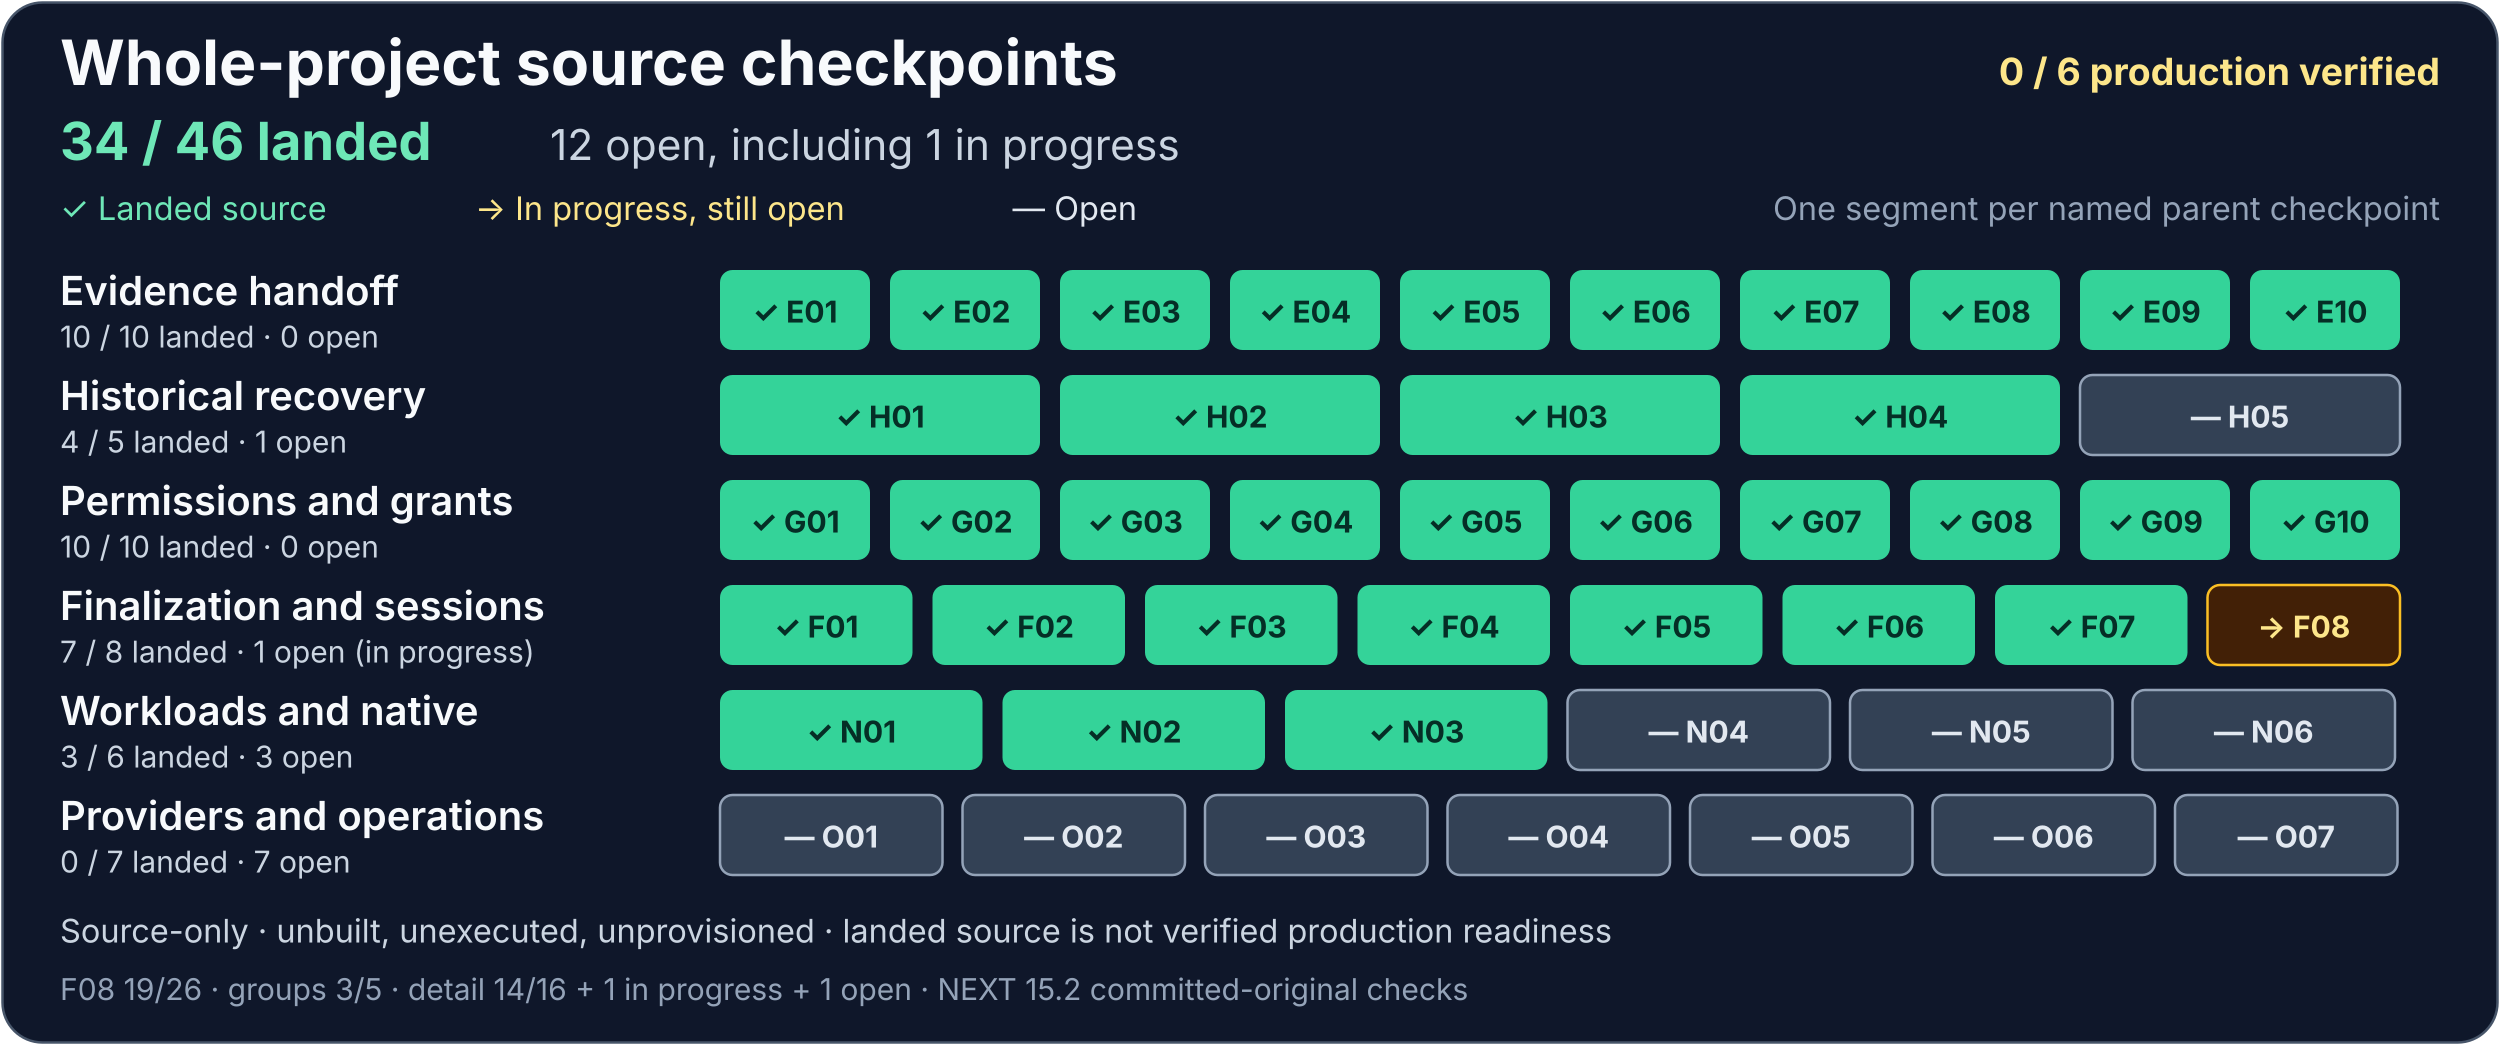
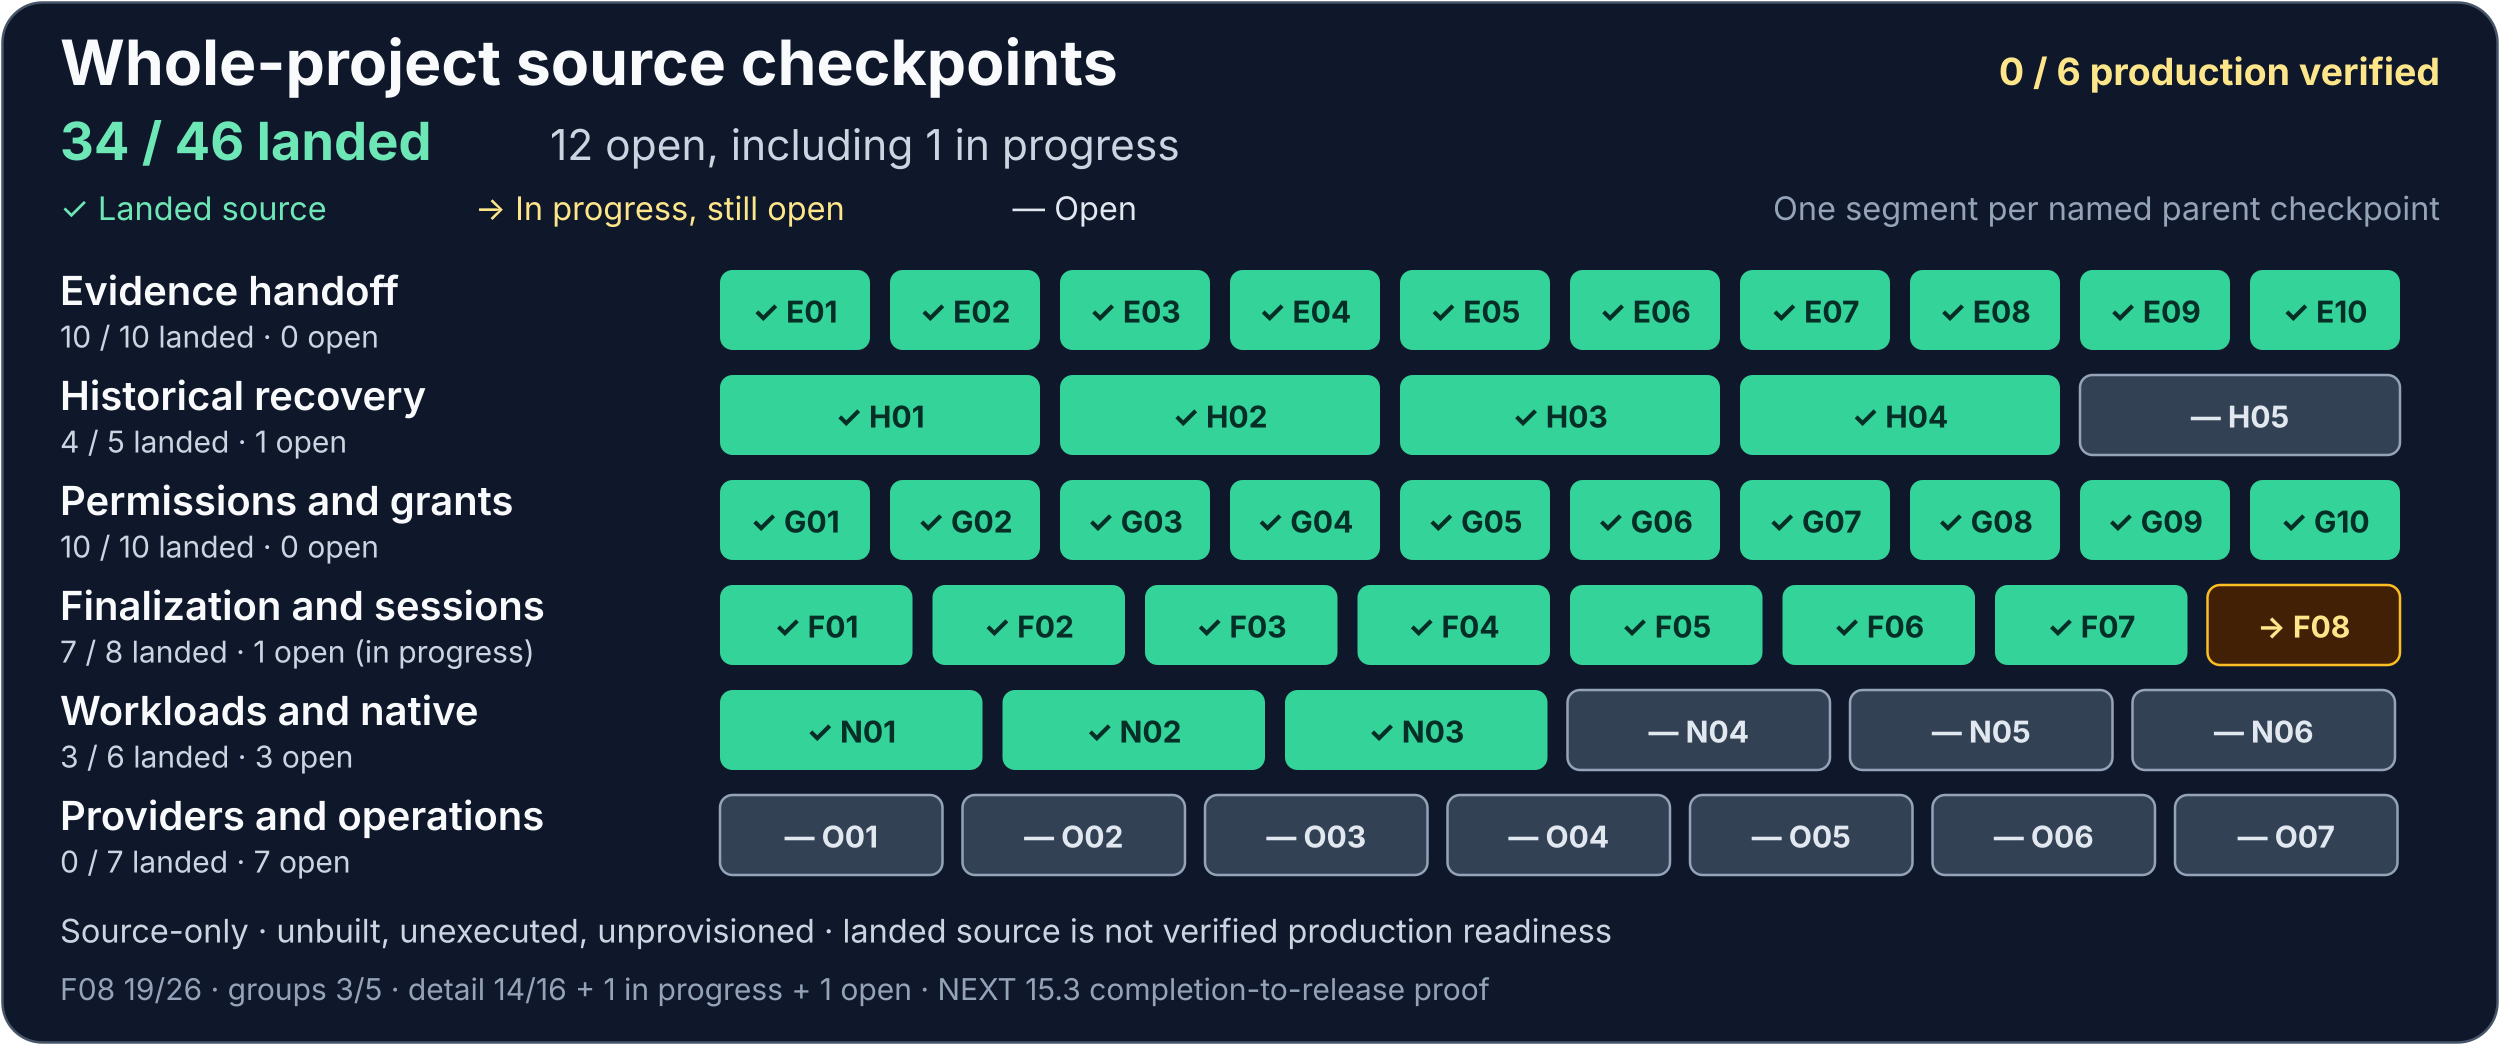
<svg xmlns="http://www.w3.org/2000/svg" width="1000" height="418" viewBox="0 0 1000 418" role="img" aria-labelledby="project-title project-description">
  <rect x="1" y="1" width="998" height="416" rx="16" fill="#0f172a" stroke="#475569" />
  <g font-family="system-ui, -apple-system, Segoe UI, sans-serif">
    <text x="24" y="34" fill="#f8fafc" font-size="25" font-weight="700">Whole-project source checkpoints</text>
    <text x="976" y="34" text-anchor="end" fill="#fde68a" font-size="15" font-weight="700">0 / 6 production verified</text>
    <text x="24" y="64" fill="#6ee7b7" font-size="21" font-weight="700">34 / 46 landed</text>
    <text x="220" y="64" fill="#cbd5e1" font-size="17">12 open, including 1 in progress</text>
    <text x="24" y="88" fill="#6ee7b7" font-size="13">✓ Landed source</text>
    <text x="190" y="88" fill="#fde68a" font-size="13">→ In progress, still open</text>
    <text x="405" y="88" fill="#e2e8f0" font-size="13">— Open</text>
    <text x="976" y="88" text-anchor="end" fill="#94a3b8" font-size="13">One segment per named parent checkpoint</text>
    <g aria-label="Evidence handoff: 10 of 10 landed, zero open">
      <text x="24" y="122" fill="#f8fafc" font-size="16" font-weight="600">Evidence handoff</text>
      <text x="24" y="139" fill="#cbd5e1" font-size="12">10 / 10 landed · 0 open</text>
      <g fill="#34d399">
        <rect x="288" y="108" width="60" height="32" rx="5" />
        <rect x="356" y="108" width="60" height="32" rx="5" />
        <rect x="424" y="108" width="60" height="32" rx="5" />
        <rect x="492" y="108" width="60" height="32" rx="5" />
        <rect x="560" y="108" width="60" height="32" rx="5" />
        <rect x="628" y="108" width="60" height="32" rx="5" />
        <rect x="696" y="108" width="60" height="32" rx="5" />
        <rect x="764" y="108" width="60" height="32" rx="5" />
        <rect x="832" y="108" width="60" height="32" rx="5" />
        <rect x="900" y="108" width="60" height="32" rx="5" />
      </g>
      <g fill="#052e26" font-size="12" font-weight="700" text-anchor="middle">
        <text x="318" y="129">✓ E01</text>
        <text x="386" y="129">✓ E02</text>
        <text x="454" y="129">✓ E03</text>
        <text x="522" y="129">✓ E04</text>
        <text x="590" y="129">✓ E05</text>
        <text x="658" y="129">✓ E06</text>
        <text x="726" y="129">✓ E07</text>
        <text x="794" y="129">✓ E08</text>
        <text x="862" y="129">✓ E09</text>
        <text x="930" y="129">✓ E10</text>
      </g>
    </g>
    <g aria-label="Historical recovery: 4 of 5 landed, one open">
      <text x="24" y="164" fill="#f8fafc" font-size="16" font-weight="600">Historical recovery</text>
      <text x="24" y="181" fill="#cbd5e1" font-size="12">4 / 5 landed · 1 open</text>
      <g fill="#34d399">
        <rect x="288" y="150" width="128" height="32" rx="5" />
        <rect x="424" y="150" width="128" height="32" rx="5" />
        <rect x="560" y="150" width="128" height="32" rx="5" />
        <rect x="696" y="150" width="128" height="32" rx="5" />
      </g>
      <rect x="832" y="150" width="128" height="32" rx="5" fill="#334155" stroke="#94a3b8" />
      <g fill="#052e26" font-size="12" font-weight="700" text-anchor="middle">
        <text x="352" y="171">✓ H01</text>
        <text x="488" y="171">✓ H02</text>
        <text x="624" y="171">✓ H03</text>
        <text x="760" y="171">✓ H04</text>
        <text x="896" y="171" fill="#e2e8f0">— H05</text>
      </g>
    </g>
    <g aria-label="Permissions and grants: 10 of 10 landed, zero open">
      <text x="24" y="206" fill="#f8fafc" font-size="16" font-weight="600">Permissions and grants</text>
      <text x="24" y="223" fill="#cbd5e1" font-size="12">10 / 10 landed · 0 open</text>
      <g fill="#34d399">
        <rect x="288" y="192" width="60" height="32" rx="5" />
        <rect x="356" y="192" width="60" height="32" rx="5" />
        <rect x="424" y="192" width="60" height="32" rx="5" />
        <rect x="492" y="192" width="60" height="32" rx="5" />
        <rect x="560" y="192" width="60" height="32" rx="5" />
        <rect x="628" y="192" width="60" height="32" rx="5" />
        <rect x="696" y="192" width="60" height="32" rx="5" />
        <rect x="764" y="192" width="60" height="32" rx="5" />
        <rect x="832" y="192" width="60" height="32" rx="5" />
        <rect x="900" y="192" width="60" height="32" rx="5" />
      </g>
      <g fill="#052e26" font-size="12" font-weight="700" text-anchor="middle">
        <text x="318" y="213">✓ G01</text>
        <text x="386" y="213">✓ G02</text>
        <text x="454" y="213">✓ G03</text>
        <text x="522" y="213">✓ G04</text>
        <text x="590" y="213">✓ G05</text>
        <text x="658" y="213">✓ G06</text>
        <text x="726" y="213">✓ G07</text>
        <text x="794" y="213">✓ G08</text>
        <text x="862" y="213">✓ G09</text>
        <text x="930" y="213">✓ G10</text>
      </g>
    </g>
    <g aria-label="Finalization and sessions: 7 of 8 landed, one open and in progress">
      <text x="24" y="248" fill="#f8fafc" font-size="16" font-weight="600">Finalization and sessions</text>
      <text x="24" y="265" fill="#cbd5e1" font-size="12">7 / 8 landed · 1 open (in progress)</text>
      <g fill="#34d399">
        <rect x="288" y="234" width="77" height="32" rx="5" />
        <rect x="373" y="234" width="77" height="32" rx="5" />
        <rect x="458" y="234" width="77" height="32" rx="5" />
        <rect x="543" y="234" width="77" height="32" rx="5" />
        <rect x="628" y="234" width="77" height="32" rx="5" />
        <rect x="713" y="234" width="77" height="32" rx="5" />
        <rect x="798" y="234" width="77" height="32" rx="5" />
      </g>
      <rect x="883" y="234" width="77" height="32" rx="5" fill="#422006" stroke="#fbbf24" />
      <g fill="#052e26" font-size="12" font-weight="700" text-anchor="middle">
        <text x="326.5" y="255">✓ F01</text>
        <text x="411.5" y="255">✓ F02</text>
        <text x="496.5" y="255">✓ F03</text>
        <text x="581.5" y="255">✓ F04</text>
        <text x="666.5" y="255">✓ F05</text>
        <text x="751.5" y="255">✓ F06</text>
        <text x="836.5" y="255">✓ F07</text>
        <text x="921.5" y="255" fill="#fde68a">→ F08</text>
      </g>
    </g>
    <g aria-label="Workloads and native: 3 of 6 landed, three open">
      <text x="24" y="290" fill="#f8fafc" font-size="16" font-weight="600">Workloads and native</text>
      <text x="24" y="307" fill="#cbd5e1" font-size="12">3 / 6 landed · 3 open</text>
      <g fill="#34d399">
        <rect x="288" y="276" width="105" height="32" rx="5" />
        <rect x="401" y="276" width="105" height="32" rx="5" />
        <rect x="514" y="276" width="105" height="32" rx="5" />
      </g>
      <g fill="#334155" stroke="#94a3b8">
        <rect x="627" y="276" width="105" height="32" rx="5" />
        <rect x="740" y="276" width="105" height="32" rx="5" />
        <rect x="853" y="276" width="105" height="32" rx="5" />
      </g>
      <g font-size="12" font-weight="700" text-anchor="middle">
        <text x="340.5" y="297" fill="#052e26">✓ N01</text>
        <text x="453.5" y="297" fill="#052e26">✓ N02</text>
        <text x="566.5" y="297" fill="#052e26">✓ N03</text>
        <text x="679.5" y="297" fill="#e2e8f0">— N04</text>
        <text x="792.5" y="297" fill="#e2e8f0">— N05</text>
        <text x="905.5" y="297" fill="#e2e8f0">— N06</text>
      </g>
    </g>
    <g aria-label="Providers and operations: zero of 7 landed, seven open">
      <text x="24" y="332" fill="#f8fafc" font-size="16" font-weight="600">Providers and operations</text>
      <text x="24" y="349" fill="#cbd5e1" font-size="12">0 / 7 landed · 7 open</text>
      <g fill="#334155" stroke="#94a3b8">
        <rect x="288" y="318" width="89" height="32" rx="5" />
        <rect x="385" y="318" width="89" height="32" rx="5" />
        <rect x="482" y="318" width="89" height="32" rx="5" />
        <rect x="579" y="318" width="89" height="32" rx="5" />
        <rect x="676" y="318" width="89" height="32" rx="5" />
        <rect x="773" y="318" width="89" height="32" rx="5" />
        <rect x="870" y="318" width="89" height="32" rx="5" />
      </g>
      <g fill="#e2e8f0" font-size="12" font-weight="700" text-anchor="middle">
        <text x="332.5" y="339">— O01</text>
        <text x="429.5" y="339">— O02</text>
        <text x="526.5" y="339">— O03</text>
        <text x="623.5" y="339">— O04</text>
        <text x="720.5" y="339">— O05</text>
        <text x="817.5" y="339">— O06</text>
        <text x="914.5" y="339">— O07</text>
      </g>
    </g>
    <text x="24" y="377" fill="#cbd5e1" font-size="13">Source-only · unbuilt, unexecuted, unprovisioned · landed source is not verified production readiness</text>
-     <text x="24" y="400" fill="#94a3b8" font-size="12">F08 19/26 · groups 3/5 · detail 14/16 + 1 in progress + 1 open · NEXT 15.2 committed-original checks</text>
+     <text x="24" y="400" fill="#94a3b8" font-size="12">F08 19/26 · groups 3/5 · detail 14/16 + 1 in progress + 1 open · NEXT 15.3 completion-to-release proof</text>
  </g>
</svg>
